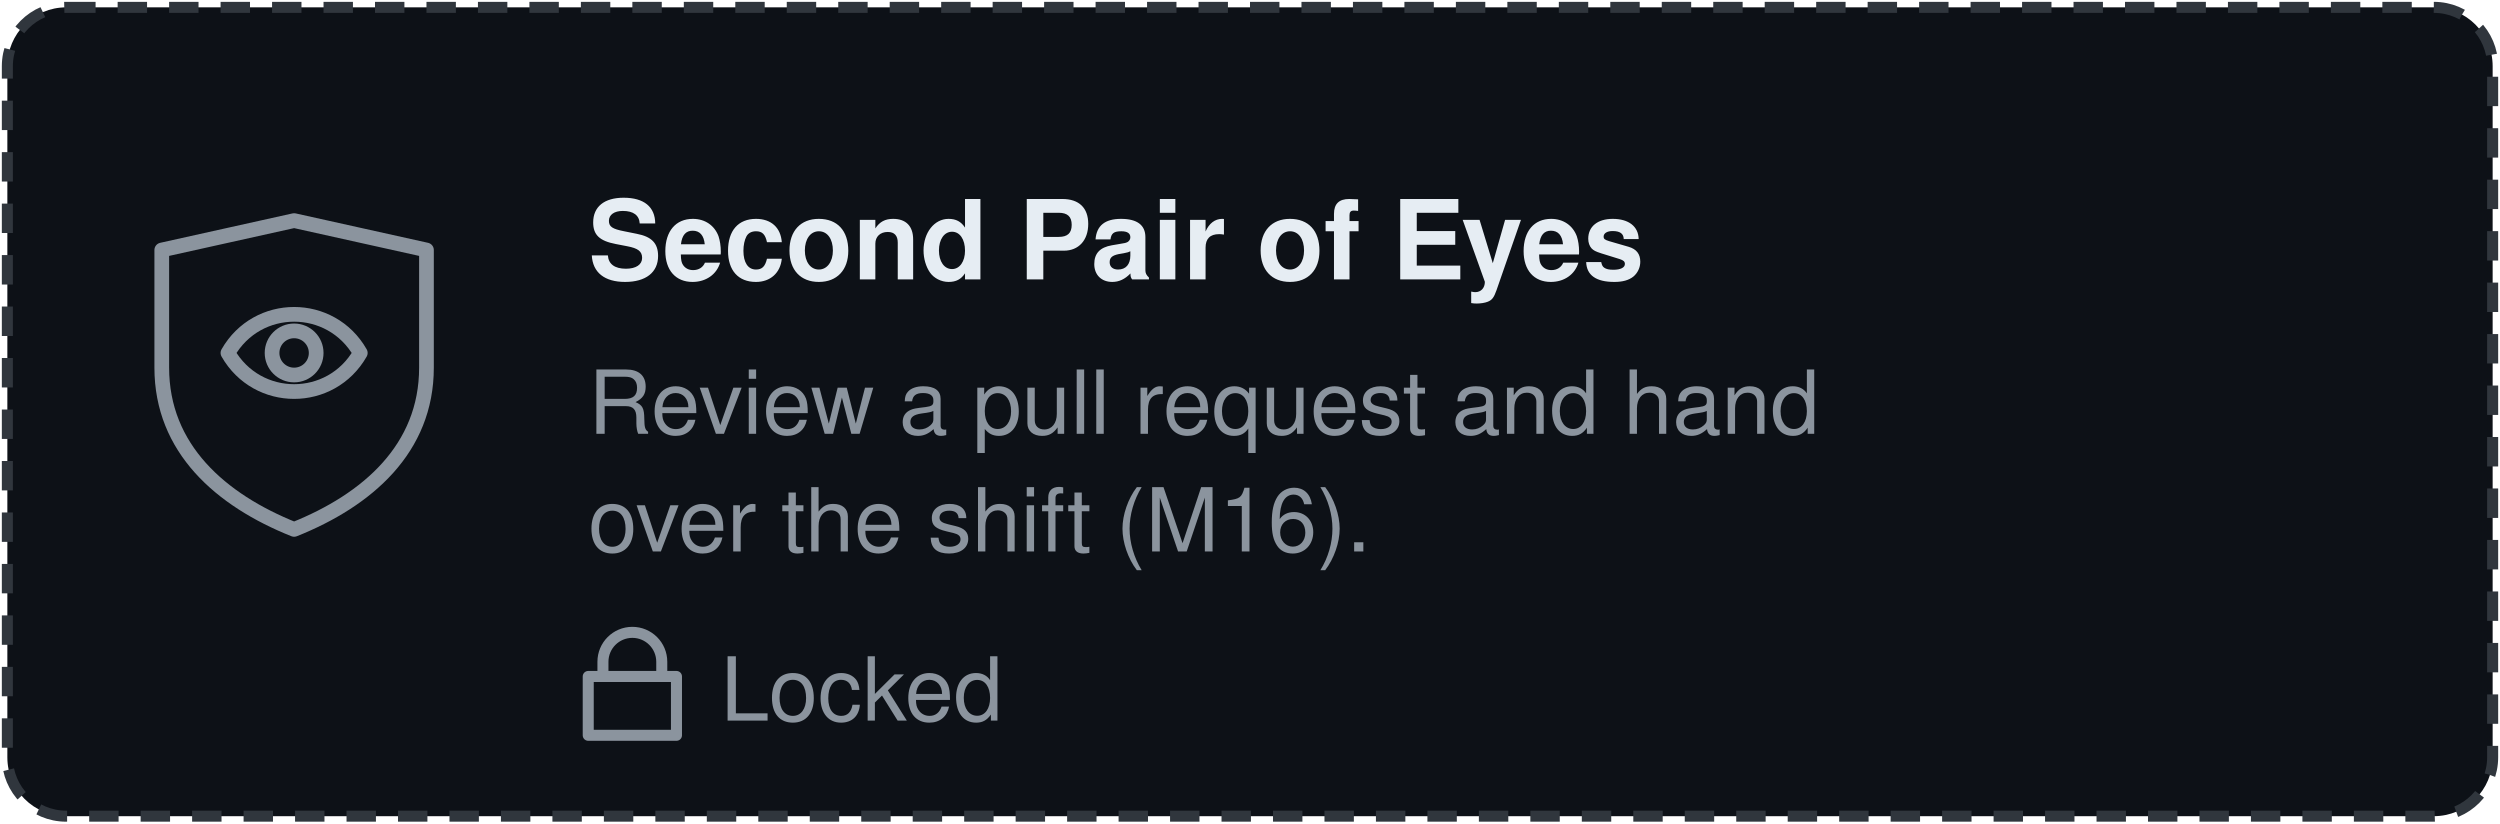
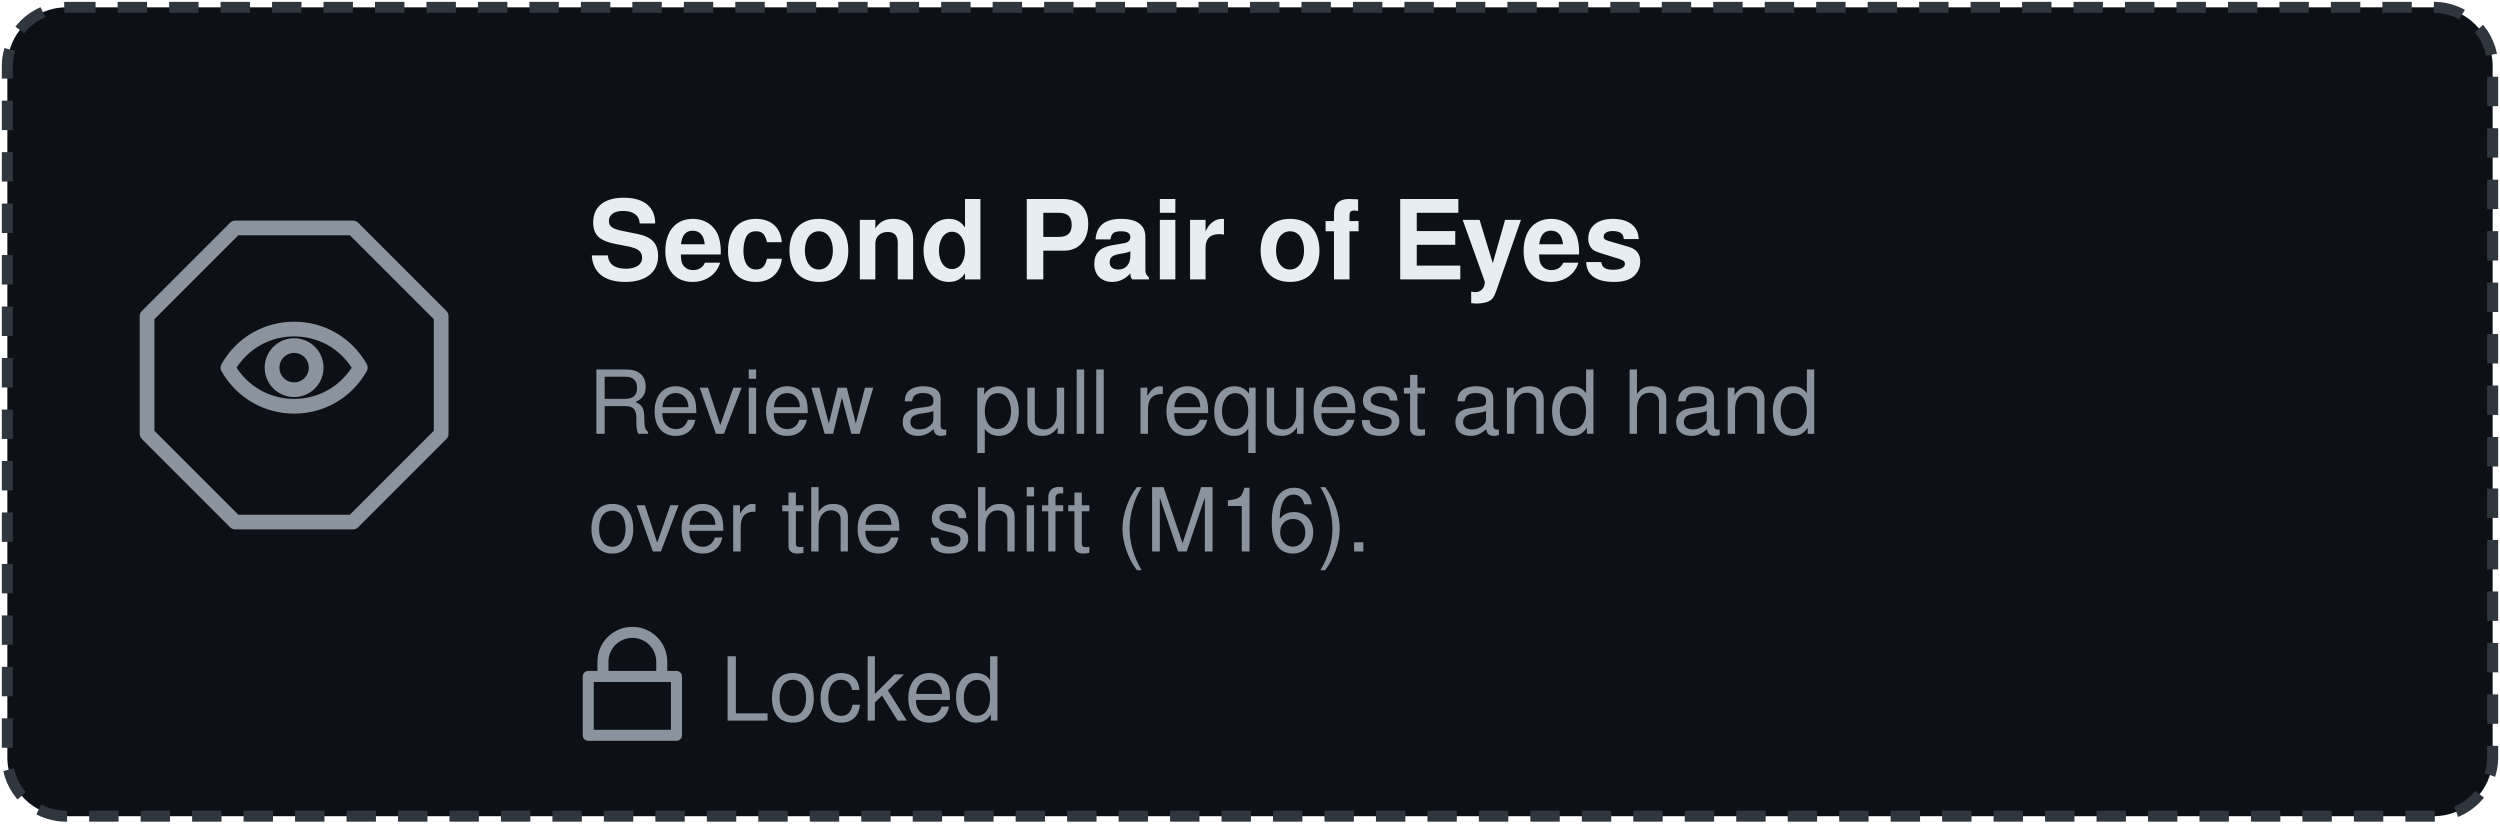
<svg xmlns="http://www.w3.org/2000/svg" width="340" height="112" viewBox="0 0 340 112" role="img" aria-label="Second Pair of Eyes: locked">
  <rect x="1" y="1" width="338" height="110" rx="8" fill="#0D1117" stroke="#30363D" stroke-width="1.5" stroke-dasharray="4 3" />
-   <g transform="translate(22 30)" fill="none" stroke="#8B949E" stroke-width="2" stroke-linejoin="round" stroke-linecap="round">
-     <path d="M0 4 L18 0 L36 4 V20 C36 31 28 38 18 42 C8 38 0 31 0 20 Z" />
-     <g transform="translate(9 9)">
+   <g transform="translate(20 31)" fill="none" stroke="#8B949E" stroke-width="2" stroke-linejoin="round" stroke-linecap="round">
+     <path d="M12 0 H28 L40 12 V28 L28 40 H12 L0 28 V12 Z" />
+     <g transform="translate(11 10)">
      <path d="M0 9 C4 2 14 2 18 9 C14 16 4 16 0 9 Z" />
      <circle cx="9" cy="9" r="3" />
    </g>
  </g>
  <text x="80" y="38" font-family="-apple-system, 'Segoe UI', Helvetica, Arial, sans-serif" font-size="15" font-weight="700" fill="#E6EDF3">Second Pair of Eyes</text>
  <text x="80" y="59" font-family="-apple-system, 'Segoe UI', Helvetica, Arial, sans-serif" font-size="12" fill="#8B949E">Review a pull request and hand</text>
  <text x="80" y="75" font-family="-apple-system, 'Segoe UI', Helvetica, Arial, sans-serif" font-size="12" fill="#8B949E">over the shift (M16).</text>
  <g transform="translate(80 86)" fill="none" stroke="#8B949E" stroke-width="1.5" stroke-linecap="round" stroke-linejoin="round">
    <path d="M2 6 V4 a4 4 0 0 1 8 0 V6 M0 6 h12 v8 h-12 z" />
  </g>
  <text x="98" y="98" font-family="-apple-system, 'Segoe UI', Helvetica, Arial, sans-serif" font-size="12" fill="#8B949E">Locked</text>
</svg>
